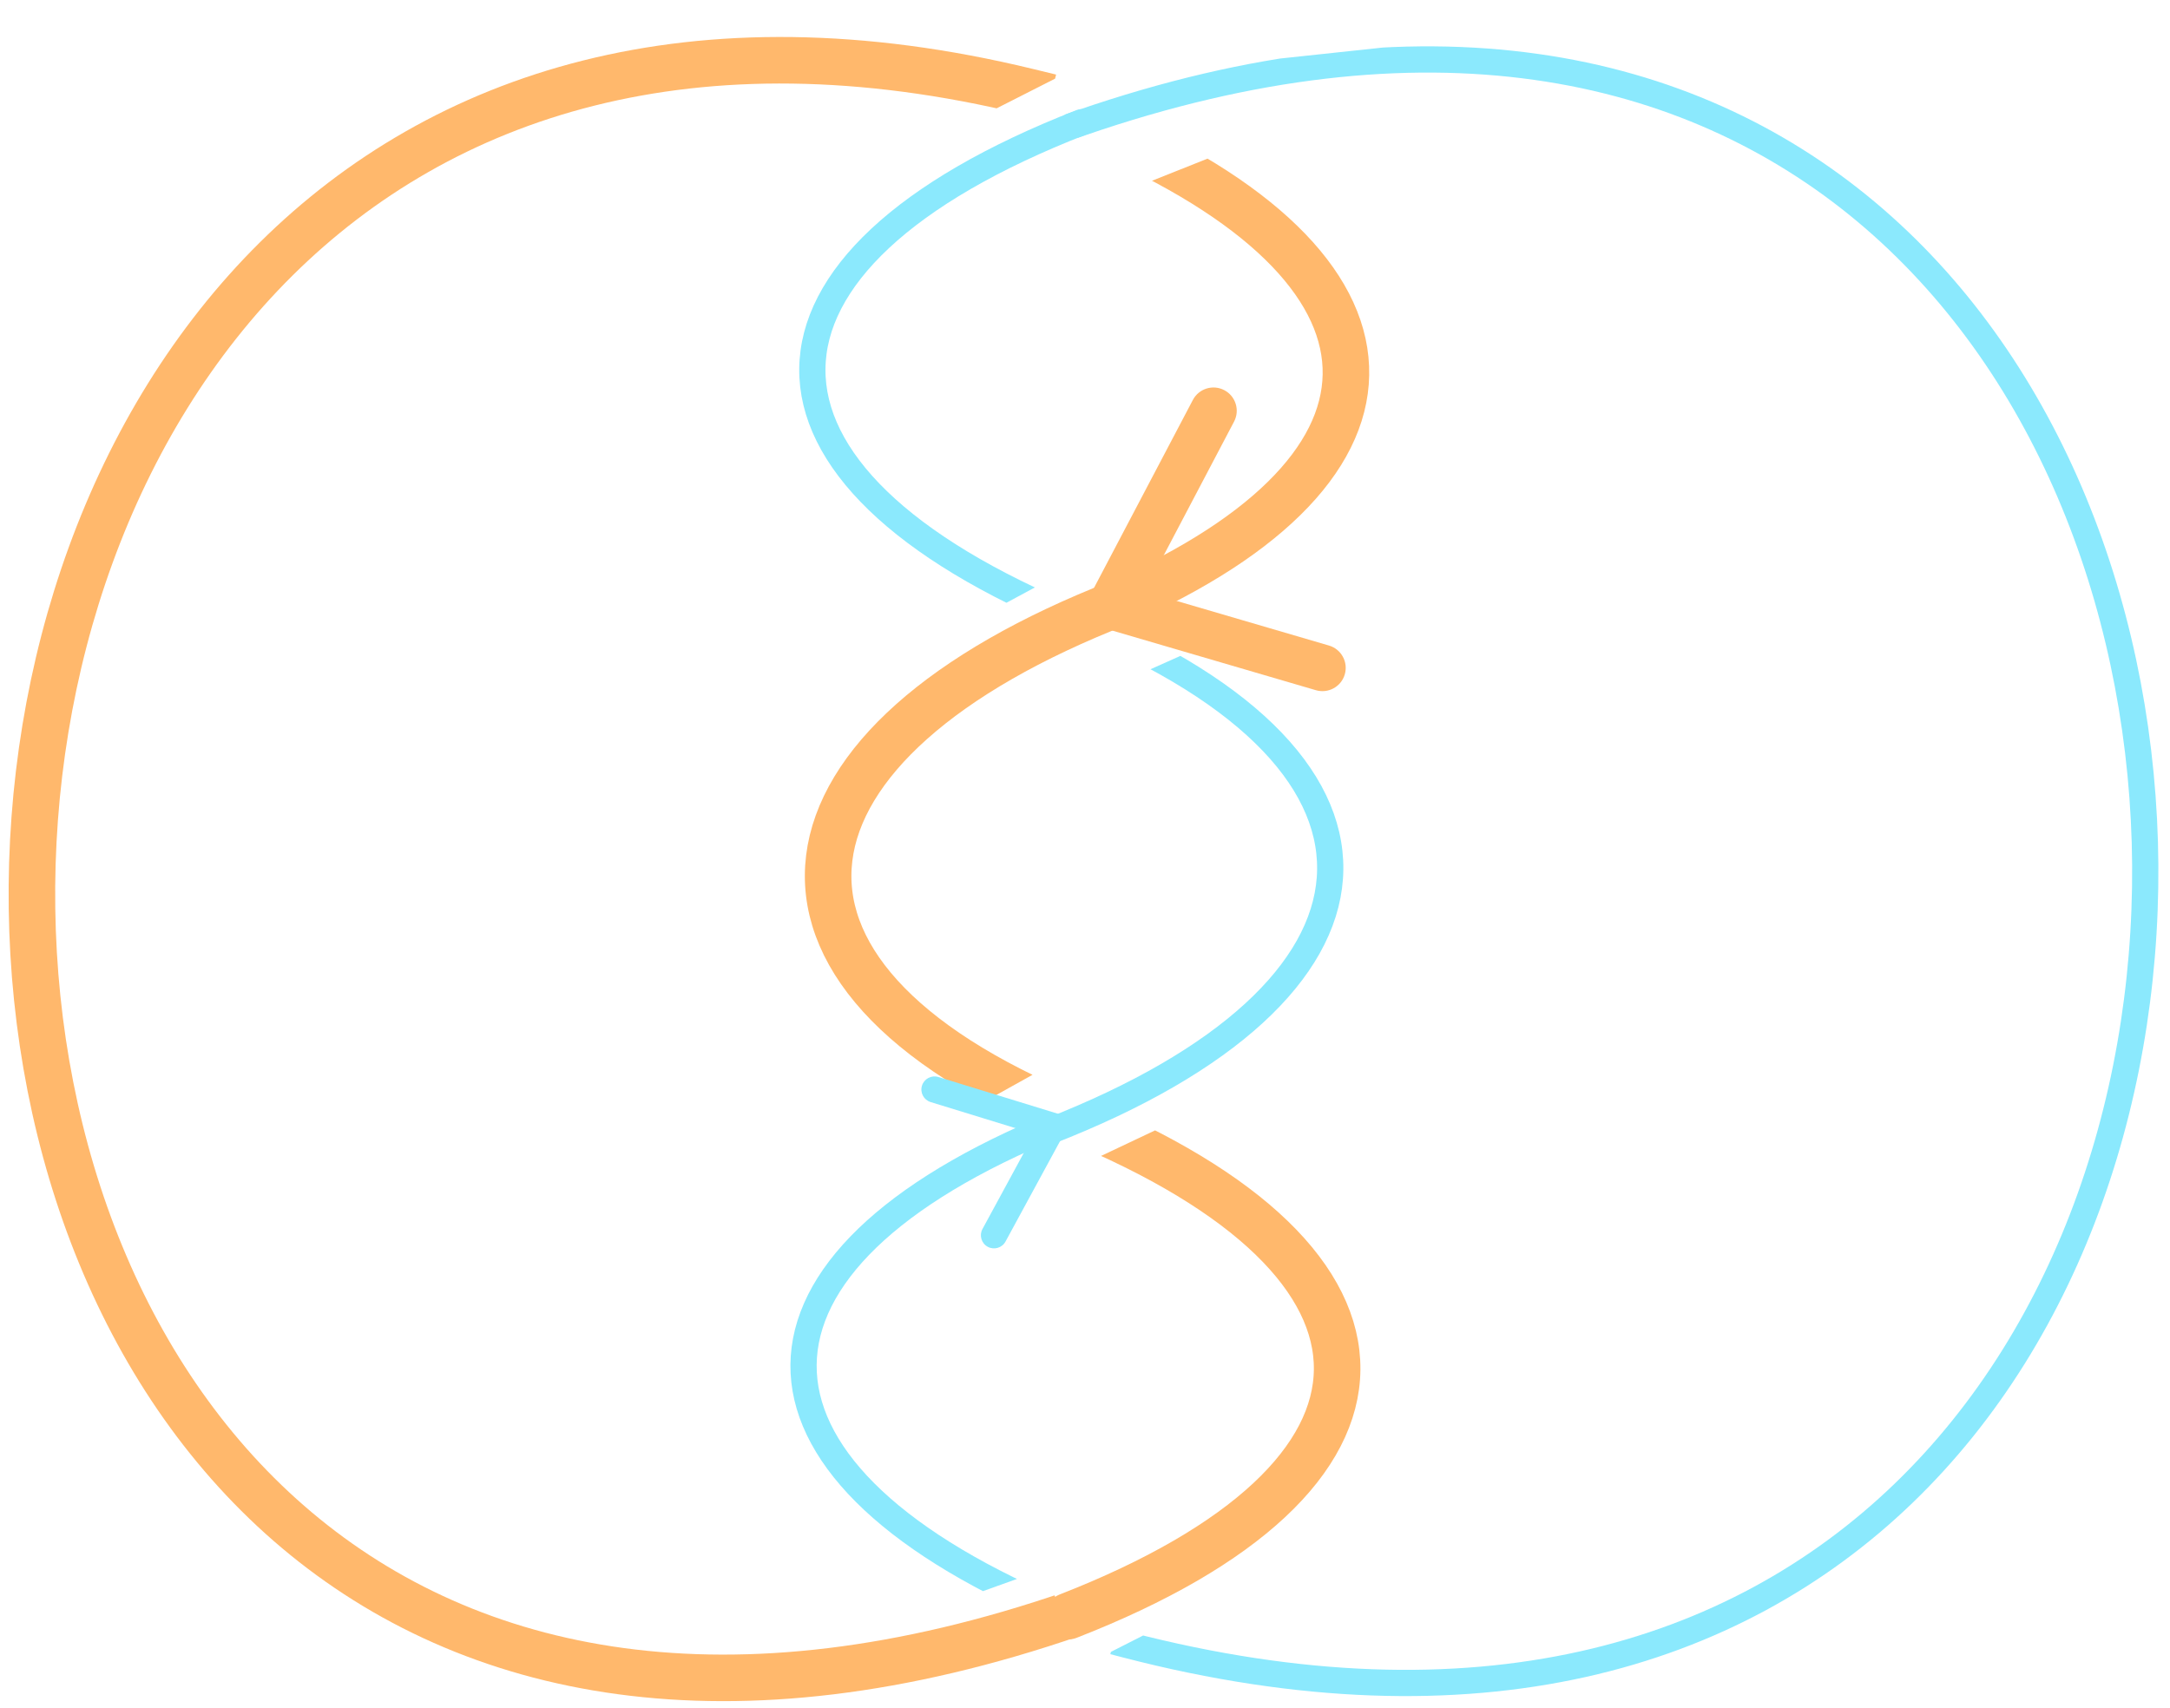
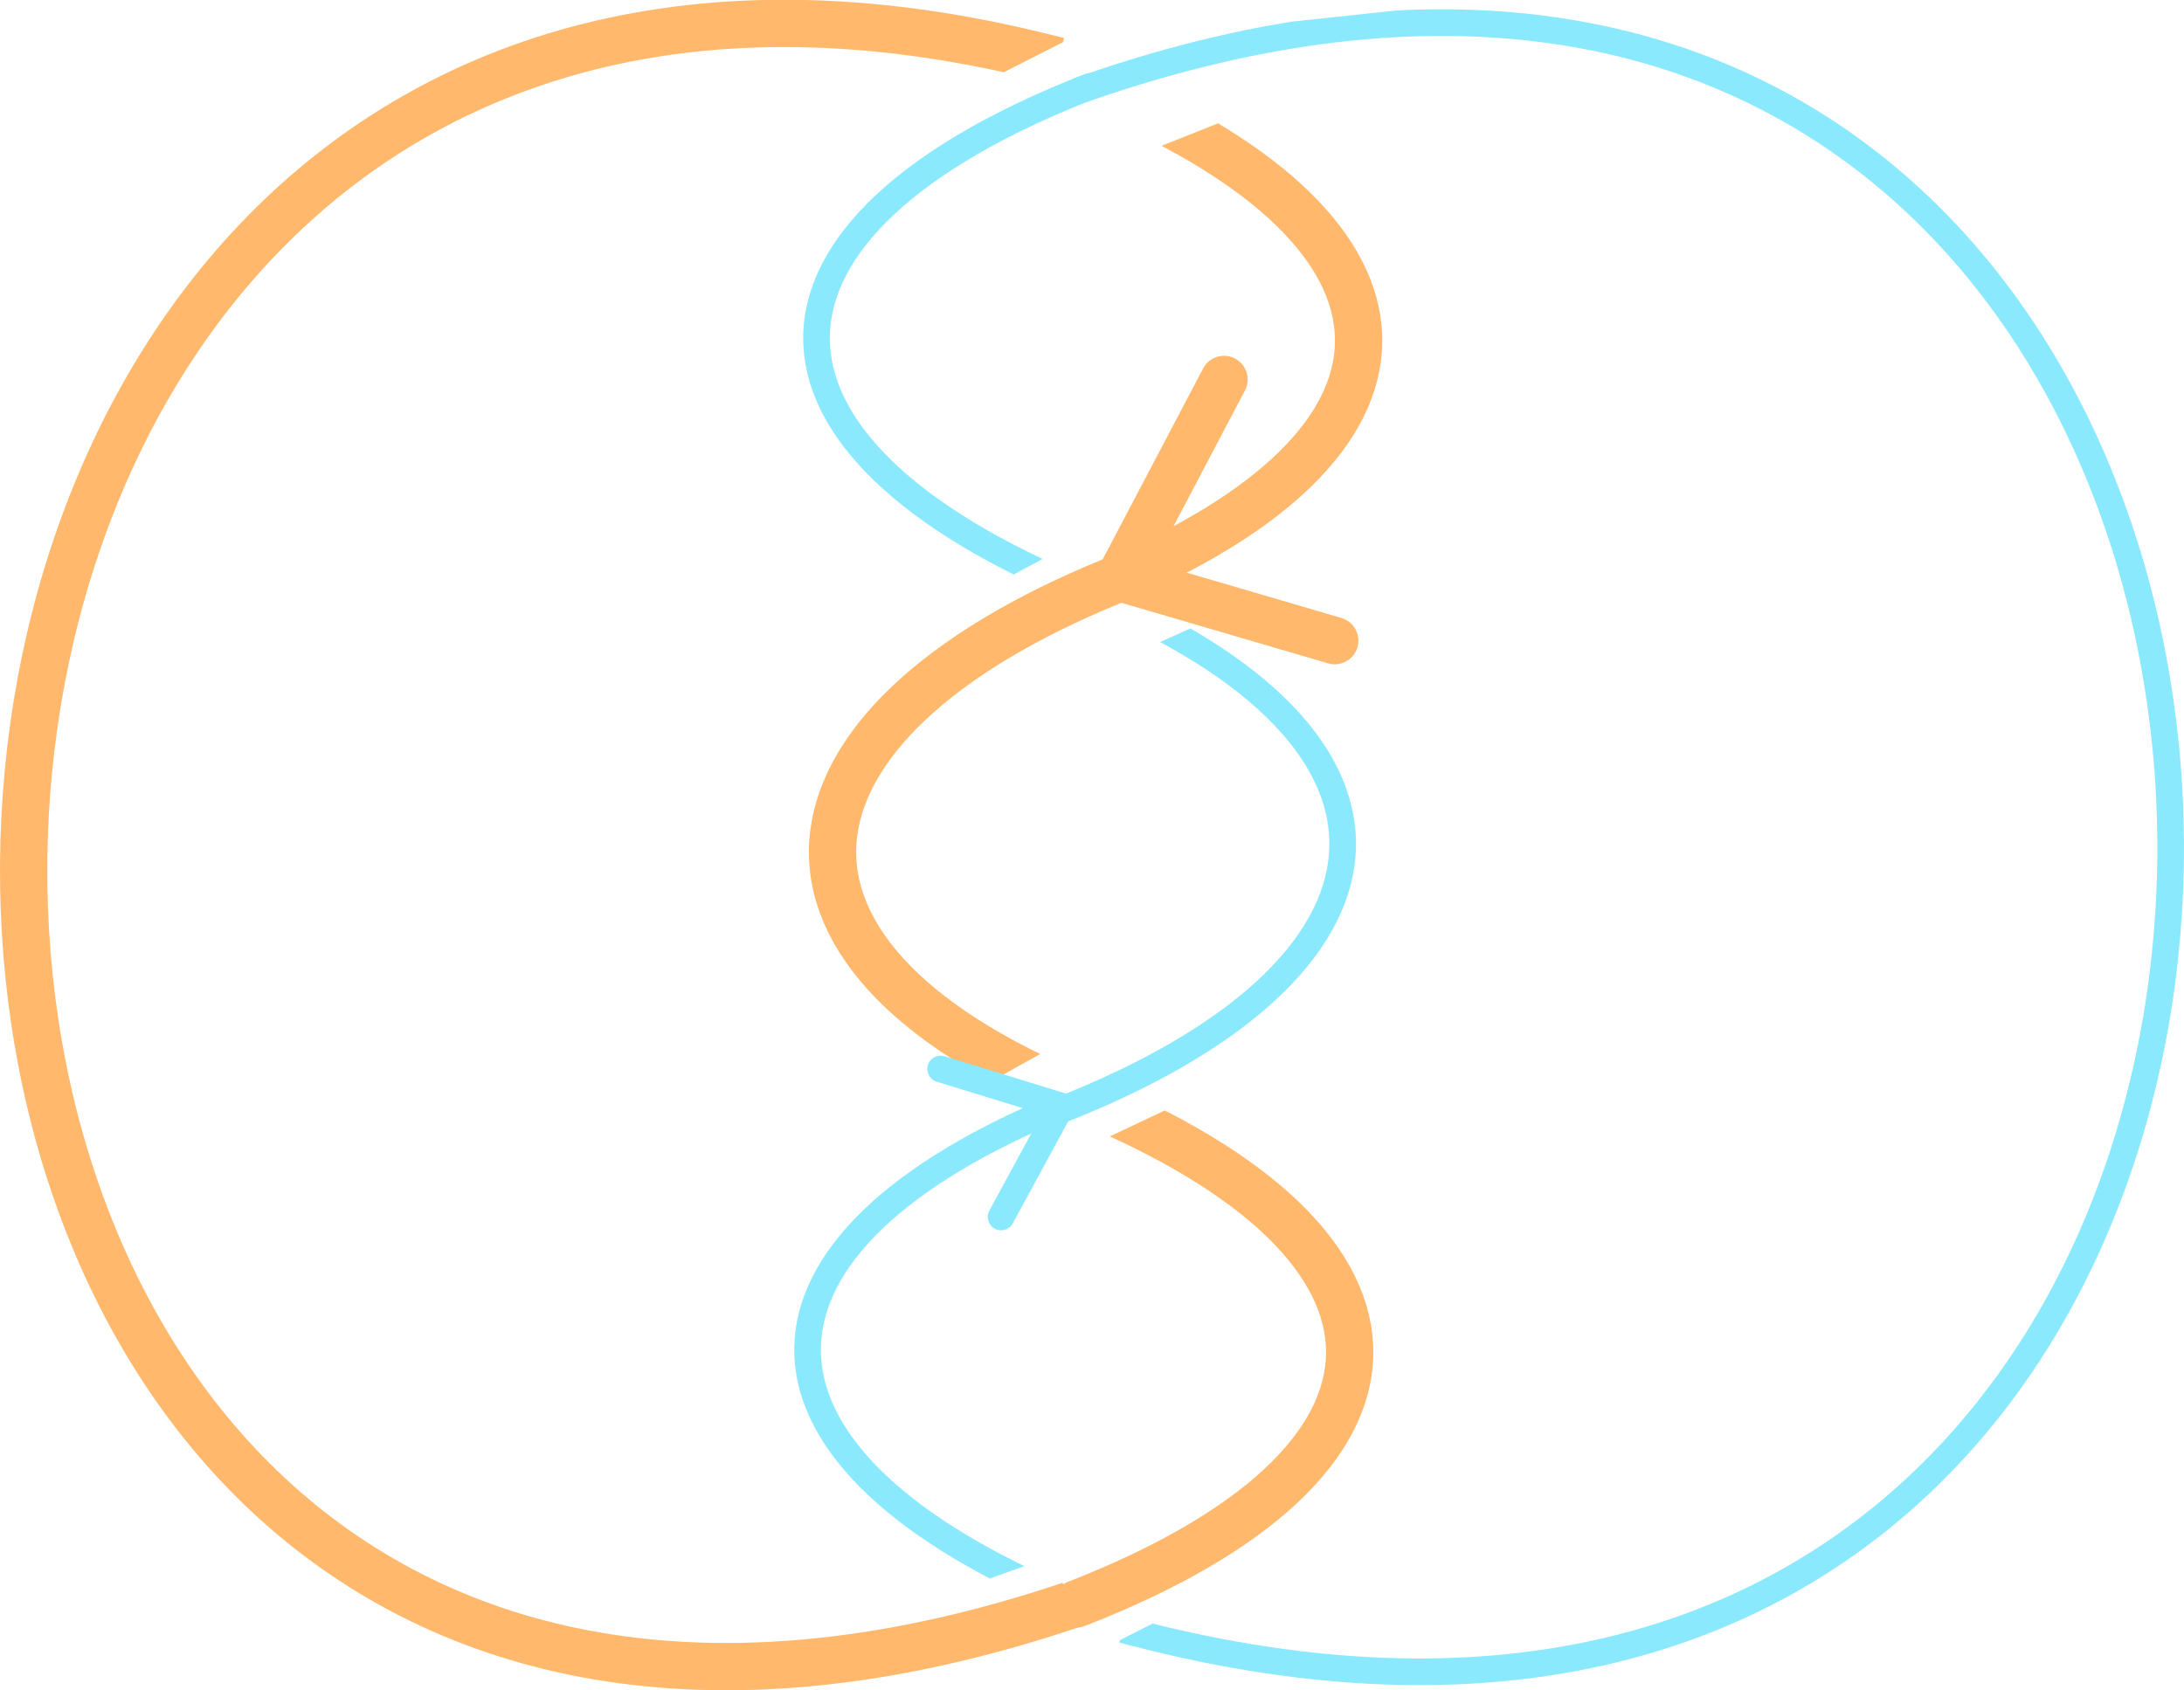
- <svg xmlns="http://www.w3.org/2000/svg" xmlns:ns1="http://vectornator.io" stroke-miterlimit="10" style="fill-rule:nonzero;clip-rule:evenodd;stroke-linecap:round;stroke-linejoin:round;" version="1.1" viewBox="0 0 610 480" xml:space="preserve">
-   <defs />
+ <svg xmlns="http://www.w3.org/2000/svg" xmlns:ns1="http://vectornator.io" stroke-miterlimit="10" style="clip-rule:evenodd;fill-rule:nonzero;stroke-linecap:round;stroke-linejoin:round" version="1.1" viewBox="0 0 604.309 467.716" xml:space="preserve" id="svg21">
+   <defs id="defs1" />
  <clipPath id="ArtboardFrame_16">
-     <rect height="480" width="610" x="0" y="0" />
+     <rect height="480" width="610" x="0" y="0" id="rect1" />
  </clipPath>
-   <g clip-path="url(#ArtboardFrame_16)" id="Layer-1" ns1:layerName="Layer 1">
-     <g opacity="1">
+   <g clip-path="url(#ArtboardFrame_16)" id="Layer-1" ns1:layerName="Layer 1" transform="translate(-2.425711,-10.45974)">
+     <g opacity="1" id="g3">
      <clipPath id="ClipPath">
-         <path d="M246.109 605.992L189.912 484.121L310.718 406.472L283.141 337.462L347.927 306.806L420.465 412.132L333.226 564.192L246.109 605.992Z" />
+         <path d="m 246.109,605.992 -56.197,-121.871 120.806,-77.649 -27.577,-69.01 64.786,-30.656 72.538,105.326 -87.239,152.06 z" id="path1" />
      </clipPath>
-       <g clip-path="url(#ClipPath)">
-         <path d="M301.499 314.374C401.141 355.256 400.611 415.254 300.262 454.369" fill="none" opacity="1" class="stroke-orange stroke-orange" stroke="#ffb86c" stroke-linecap="round" stroke-linejoin="round" stroke-width="13.085" />
+       <g clip-path="url(#ClipPath)" id="g2">
+         <path d="m 301.499,314.374 c 99.642,40.882 99.112,100.88 -1.237,139.995" fill="none" opacity="1" class="stroke-orange stroke-orange" stroke="#ffb86c" stroke-linecap="round" stroke-linejoin="round" stroke-width="13.085" id="path2" />
      </g>
    </g>
-     <g opacity="1">
+     <g opacity="1" id="g9">
      <clipPath id="ClipPath_2">
-         <path d="M230.698 335.335L176.682 186.191L297.488 108.542L294.863 62.352L363.037 35.207L428.947 132.295L323.394 283.718L230.698 335.335Z" />
+         <path d="M 230.698,335.335 176.682,186.191 297.488,108.542 294.863,62.352 363.037,35.207 428.947,132.295 323.394,283.718 Z" id="path3" />
      </clipPath>
-       <g clip-path="url(#ClipPath_2)">
-         <path d="M301.499 314.374C201.856 273.492 214.348 208.569 314.698 169.454" fill="none" opacity="1" class="stroke-orange stroke-orange" stroke="#ffb86c" stroke-linecap="round" stroke-linejoin="round" stroke-width="13.085" />
-         <g opacity="1">
-           <path d="M318.28 167.792C402.845 128.776 398.179 73.037 303.972 34.385" fill="none" class="stroke-orange stroke-orange" stroke="#ffb86c" stroke-linecap="round" stroke-linejoin="round" stroke-width="13.085" />
-           <g class="fill-orange" fill="#ffb86c" stroke="none">
-             <path d="M335.324 112.438L306.466 167.3L302.744 174.376L310.417 176.624L369.907 194.046C373.375 195.062 377.009 193.074 378.024 189.607C379.04 186.139 377.052 182.505 373.585 181.489L314.095 164.067L318.046 173.391L346.904 118.529C348.586 115.331 347.357 111.375 344.159 109.693C340.962 108.011 337.006 109.24 335.324 112.438Z" class="fill-orange" fill="#ffb86c" />
+       <g clip-path="url(#ClipPath_2)" id="g8">
+         <path d="M 301.499,314.374 C 201.856,273.492 214.348,208.569 314.698,169.454" fill="none" opacity="1" class="stroke-orange stroke-orange" stroke="#ffb86c" stroke-linecap="round" stroke-linejoin="round" stroke-width="13.085" id="path4" />
+         <g opacity="1" id="g7">
+           <path d="M 318.28,167.792 C 402.845,128.776 398.179,73.037 303.972,34.385" fill="none" class="stroke-orange stroke-orange" stroke="#ffb86c" stroke-linecap="round" stroke-linejoin="round" stroke-width="13.085" id="path5" />
+           <g class="fill-orange" fill="#ffb86c" stroke="none" id="g6">
+             <path d="m 335.324,112.438 -28.858,54.862 -3.722,7.076 7.673,2.248 59.49,17.422 c 3.468,1.016 7.102,-0.972 8.117,-4.439 1.016,-3.468 -0.972,-7.102 -4.439,-8.118 l -59.49,-17.422 3.951,9.324 28.858,-54.862 c 1.682,-3.198 0.453,-7.154 -2.745,-8.836 -3.197,-1.682 -7.153,-0.453 -8.835,2.745 z" class="fill-orange" fill="#ffb86c" id="path6" />
          </g>
        </g>
      </g>
    </g>
  </g>
-   <g id="Layer-2" ns1:layerName="Layer 2">
-     <g opacity="1">
+   <g id="Layer-2" ns1:layerName="Layer 2" transform="translate(-2.425711,-10.45974)">
+     <g opacity="1" id="g15">
      <clipPath id="ClipPath_3">
-         <path d="M237.163 461.381L188.886 346.003L309.692 268.354L285.303 205.188L343.181 179.315L419.439 274.014L326.226 429.437L237.163 461.381Z" />
+         <path d="m 237.163,461.381 -48.277,-115.378 120.806,-77.649 -24.389,-63.166 57.878,-25.873 76.258,94.699 -93.213,155.423 z" id="path9" />
      </clipPath>
-       <g clip-path="url(#ClipPath_3)">
-         <path d="M294.935 318.077C395.285 278.962 402.378 215.262 302.735 174.38" fill="none" opacity="1" class="stroke-blue" stroke="#8be9fd" stroke-linecap="round" stroke-linejoin="round" stroke-width="7.375" />
-         <g opacity="1">
-           <path d="M292.68 317.974C201.208 357.09 203.623 414.72 300.262 454.369" fill="none" class="stroke-blue" stroke="#8be9fd" stroke-linecap="round" stroke-linejoin="round" stroke-width="7.375" />
-           <g class="fill-blue" fill="#8be9fd" stroke="none">
-             <path d="M282.66 349.045L299.335 318.34L301.485 314.38L297.177 313.056L263.779 302.791C261.832 302.193 259.769 303.286 259.171 305.233C258.572 307.18 259.666 309.243 261.612 309.841L295.011 320.105L292.853 314.821L276.179 345.525C275.207 347.315 275.87 349.554 277.66 350.526C279.45 351.498 281.688 350.835 282.66 349.045Z" class="fill-blue" fill="#8be9fd" />
+       <g clip-path="url(#ClipPath_3)" id="g14">
+         <path d="m 294.935,318.077 c 100.35,-39.115 107.443,-102.815 7.8,-143.697" fill="none" opacity="1" class="stroke-blue" stroke="#8be9fd" stroke-linecap="round" stroke-linejoin="round" stroke-width="7.375" id="path10" />
+         <g opacity="1" id="g13">
+           <path d="m 292.68,317.974 c -91.472,39.116 -89.057,96.746 7.582,136.395" fill="none" class="stroke-blue" stroke="#8be9fd" stroke-linecap="round" stroke-linejoin="round" stroke-width="7.375" id="path11" />
+           <g class="fill-blue" fill="#8be9fd" stroke="none" id="g12">
+             <path d="m 282.66,349.045 16.675,-30.705 2.15,-3.96 -4.308,-1.324 -33.398,-10.265 c -1.947,-0.598 -4.01,0.495 -4.608,2.442 -0.599,1.947 0.495,4.01 2.441,4.608 l 33.399,10.264 -2.158,-5.284 -16.674,30.704 c -0.972,1.79 -0.309,4.029 1.481,5.001 1.79,0.972 4.028,0.309 5,-1.481 z" class="fill-blue" fill="#8be9fd" id="path12" />
          </g>
        </g>
      </g>
    </g>
-     <g opacity="1">
+     <g opacity="1" id="g17">
      <clipPath id="ClipPath_4">
-         <path d="M318.927 150.044L253.982 185.071L233.294 150.367L194.868 61.014L309.832 16.797L315.014 53.862L318.927 150.044Z" />
+         <path d="m 318.927,150.044 -64.945,35.027 -20.688,-34.704 -38.426,-89.353 114.964,-44.217 5.182,37.066 z" id="path15" />
      </clipPath>
-       <g clip-path="url(#ClipPath_4)">
-         <path d="M303.972 34.385C203.623 73.5 203.093 133.498 302.735 174.38" fill="none" opacity="1" class="stroke-blue" stroke="#8be9fd" stroke-linecap="round" stroke-linejoin="round" stroke-width="7.375" />
+       <g clip-path="url(#ClipPath_4)" id="g16">
+         <path d="M 303.972,34.385 C 203.623,73.5 203.093,133.498 302.735,174.38" fill="none" opacity="1" class="stroke-blue" stroke="#8be9fd" stroke-linecap="round" stroke-linejoin="round" stroke-width="7.375" id="path16" />
      </g>
    </g>
  </g>
-   <g clip-path="url(#ArtboardFrame_16)" id="Layer-3" ns1:layerName="Layer 3">
-     <g opacity="1">
+   <g clip-path="url(#ArtboardFrame_16)" id="Layer-3" ns1:layerName="Layer 3" transform="translate(-2.425711,-10.45974)">
+     <g opacity="1" id="g19">
      <clipPath id="ClipPath_5">
-         <path d="M388.951 425.473L272.189 484.775L561.942 641.005L676.636-17.413L291.159 23.799L315.014 53.862L388.951 425.473Z" />
+         <path d="M 388.951,425.473 272.189,484.775 561.942,641.005 676.636,-17.413 291.159,23.799 315.014,53.862 Z" id="path17" />
      </clipPath>
-       <g clip-path="url(#ClipPath_5)">
-         <path d="M316.615 462.418C710.091 564.555 690.852-98.876 303.957 34.52" fill="none" opacity="1" class="stroke-blue" stroke="#8be9fd" stroke-linecap="square" stroke-linejoin="round" stroke-width="7.375" />
+       <g clip-path="url(#ClipPath_5)" id="g18">
+         <path d="M 316.615,462.418 C 710.091,564.555 690.852,-98.876 303.957,34.52" fill="none" opacity="1" class="stroke-blue" stroke="#8be9fd" stroke-linecap="square" stroke-linejoin="round" stroke-width="7.375" id="path18" />
      </g>
    </g>
-     <g opacity="1">
+     <g opacity="1" id="g21">
      <clipPath id="ClipPath_6">
-         <path d="M216.631 62.723L333.393 3.421L43.639-152.809L-71.055 505.609L314.423 492.031L290.568 434.334L216.631 62.723Z" />
+         <path d="M 216.631,62.723 333.393,3.421 43.639,-152.809 -71.055,505.609 314.423,492.031 290.568,434.334 Z" id="path19" />
      </clipPath>
-       <g clip-path="url(#ClipPath_6)">
-         <path d="M288.967 25.778C-87.605-65.771-85.27 587.072 301.625 453.676" fill="none" opacity="1" class="stroke-orange stroke-orange" stroke="#ffb86c" stroke-linecap="square" stroke-linejoin="round" stroke-width="13.085" />
+       <g clip-path="url(#ClipPath_6)" id="g20">
+         <path d="M 288.967,25.778 C -87.605,-65.771 -85.27,587.072 301.625,453.676" fill="none" opacity="1" class="stroke-orange stroke-orange" stroke="#ffb86c" stroke-linecap="square" stroke-linejoin="round" stroke-width="13.085" id="path20" />
      </g>
    </g>
  </g>
</svg>
